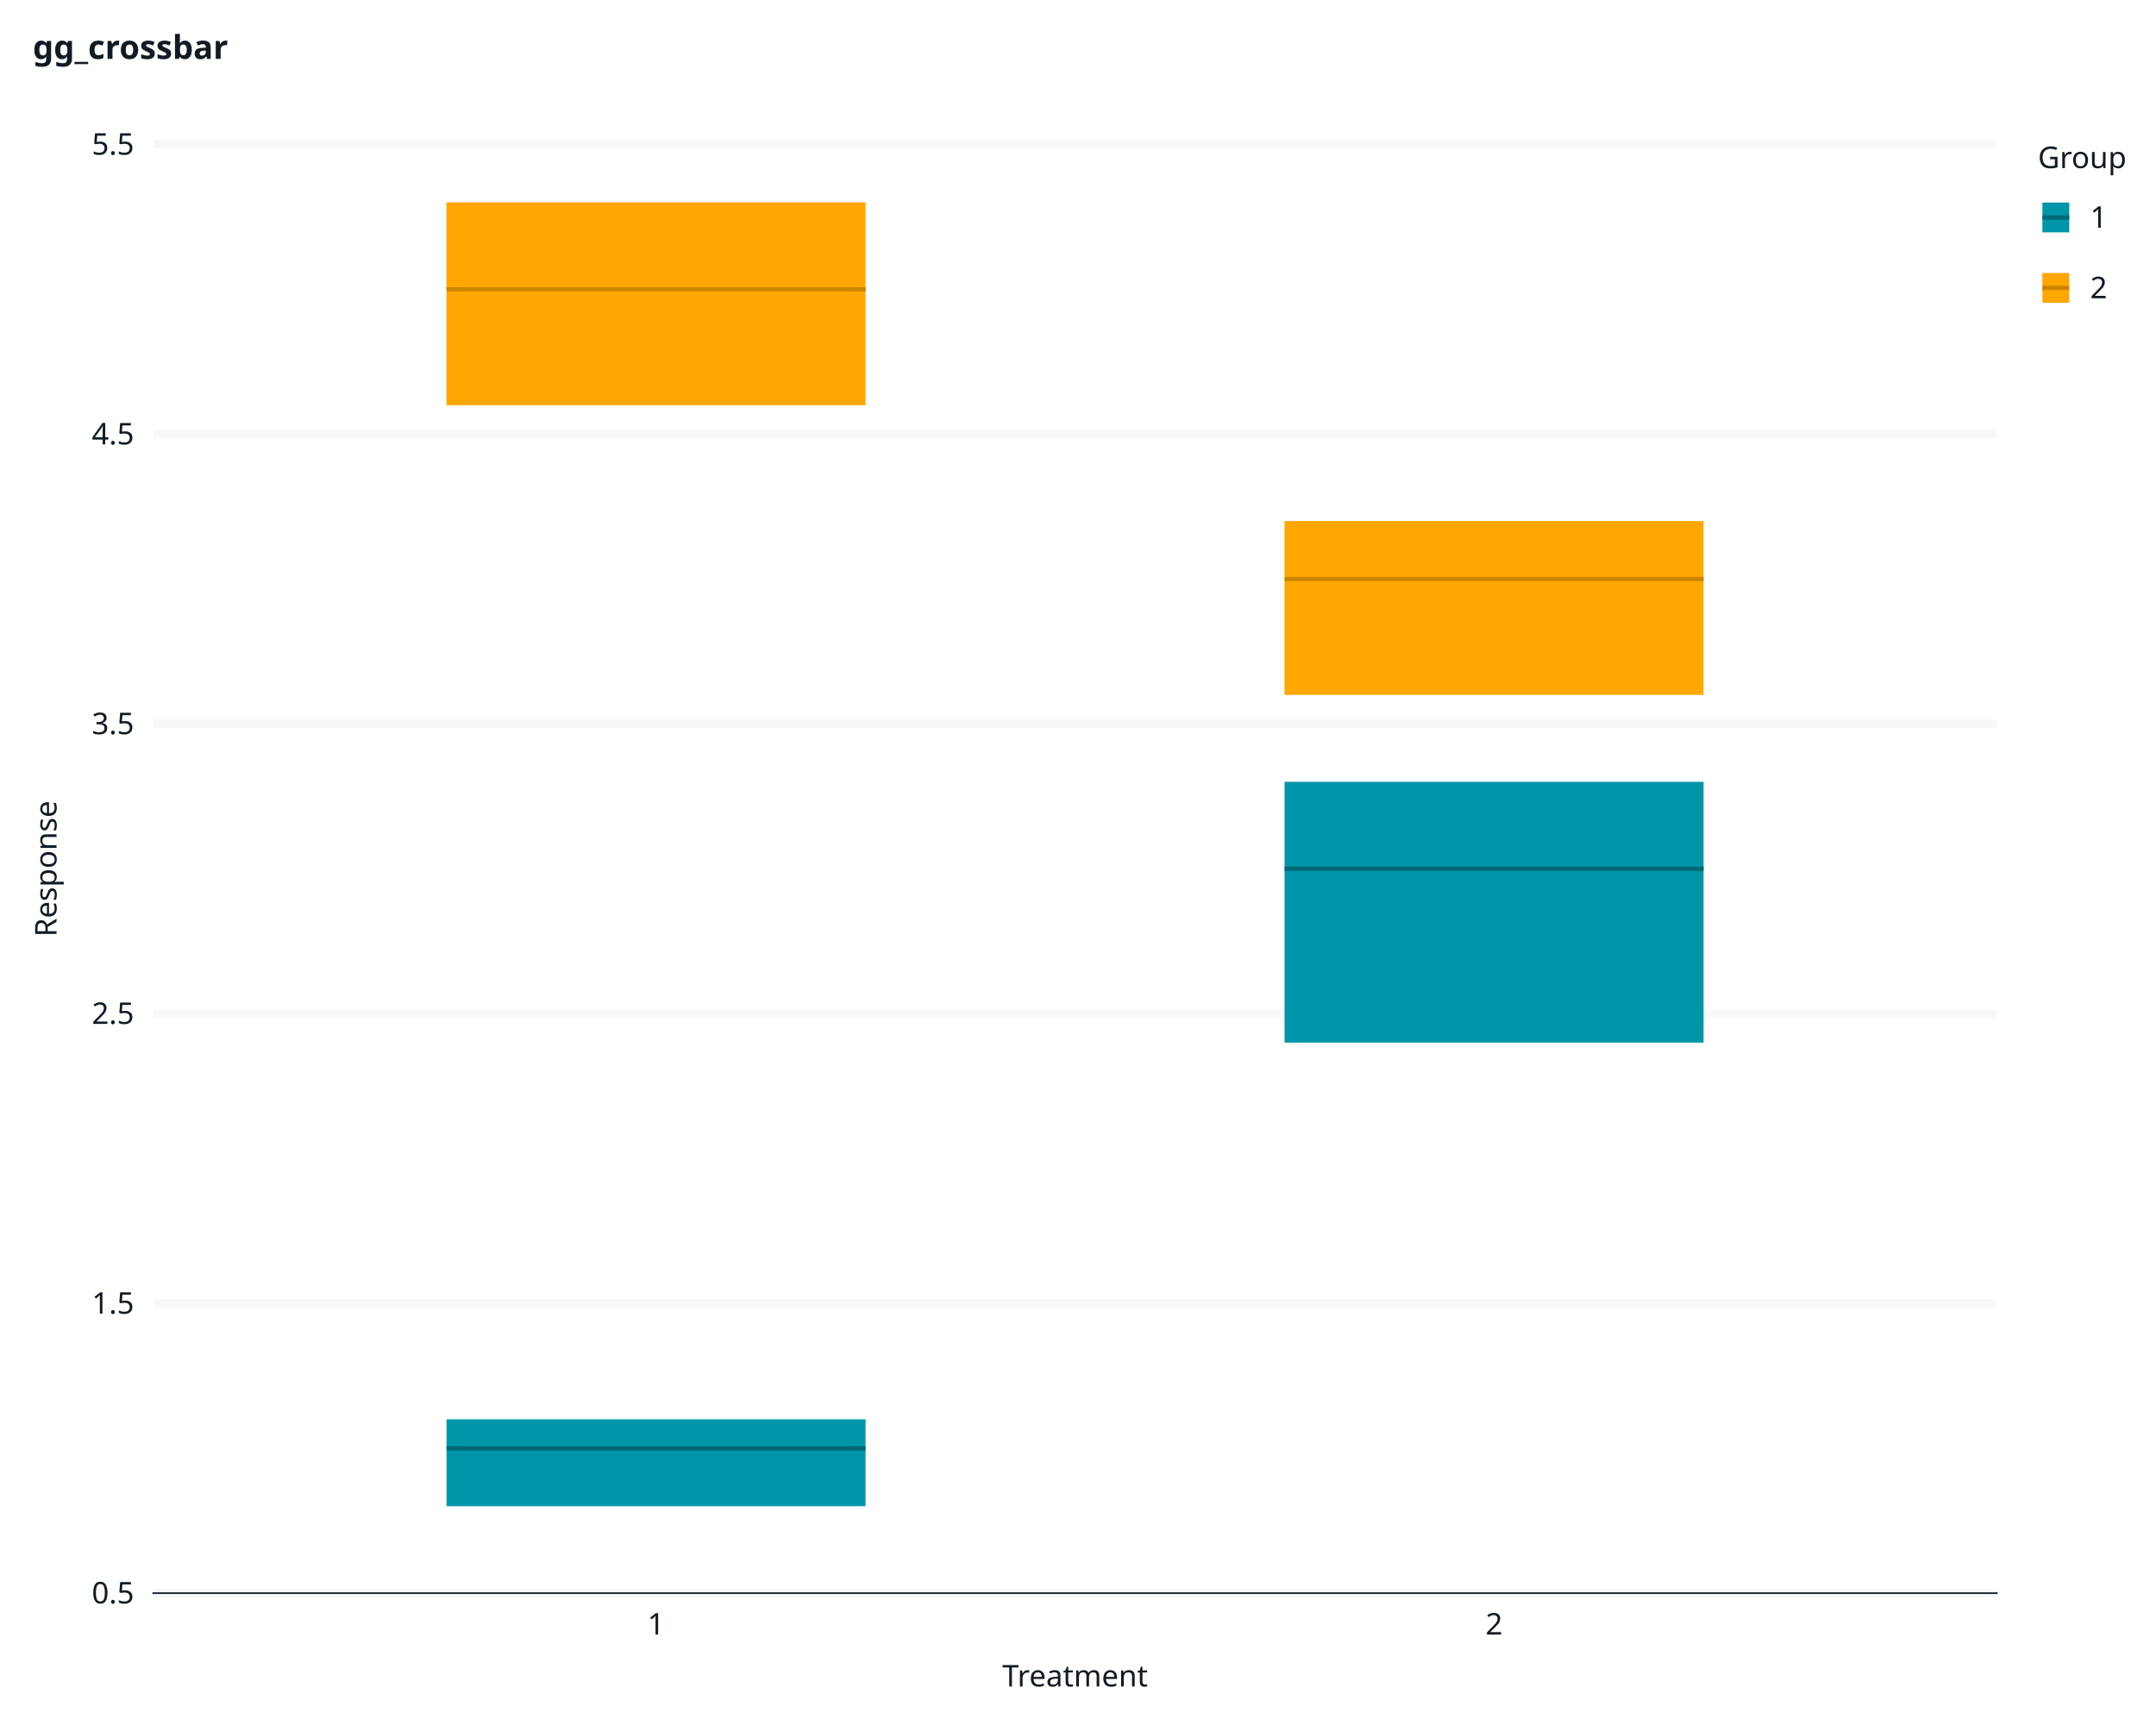
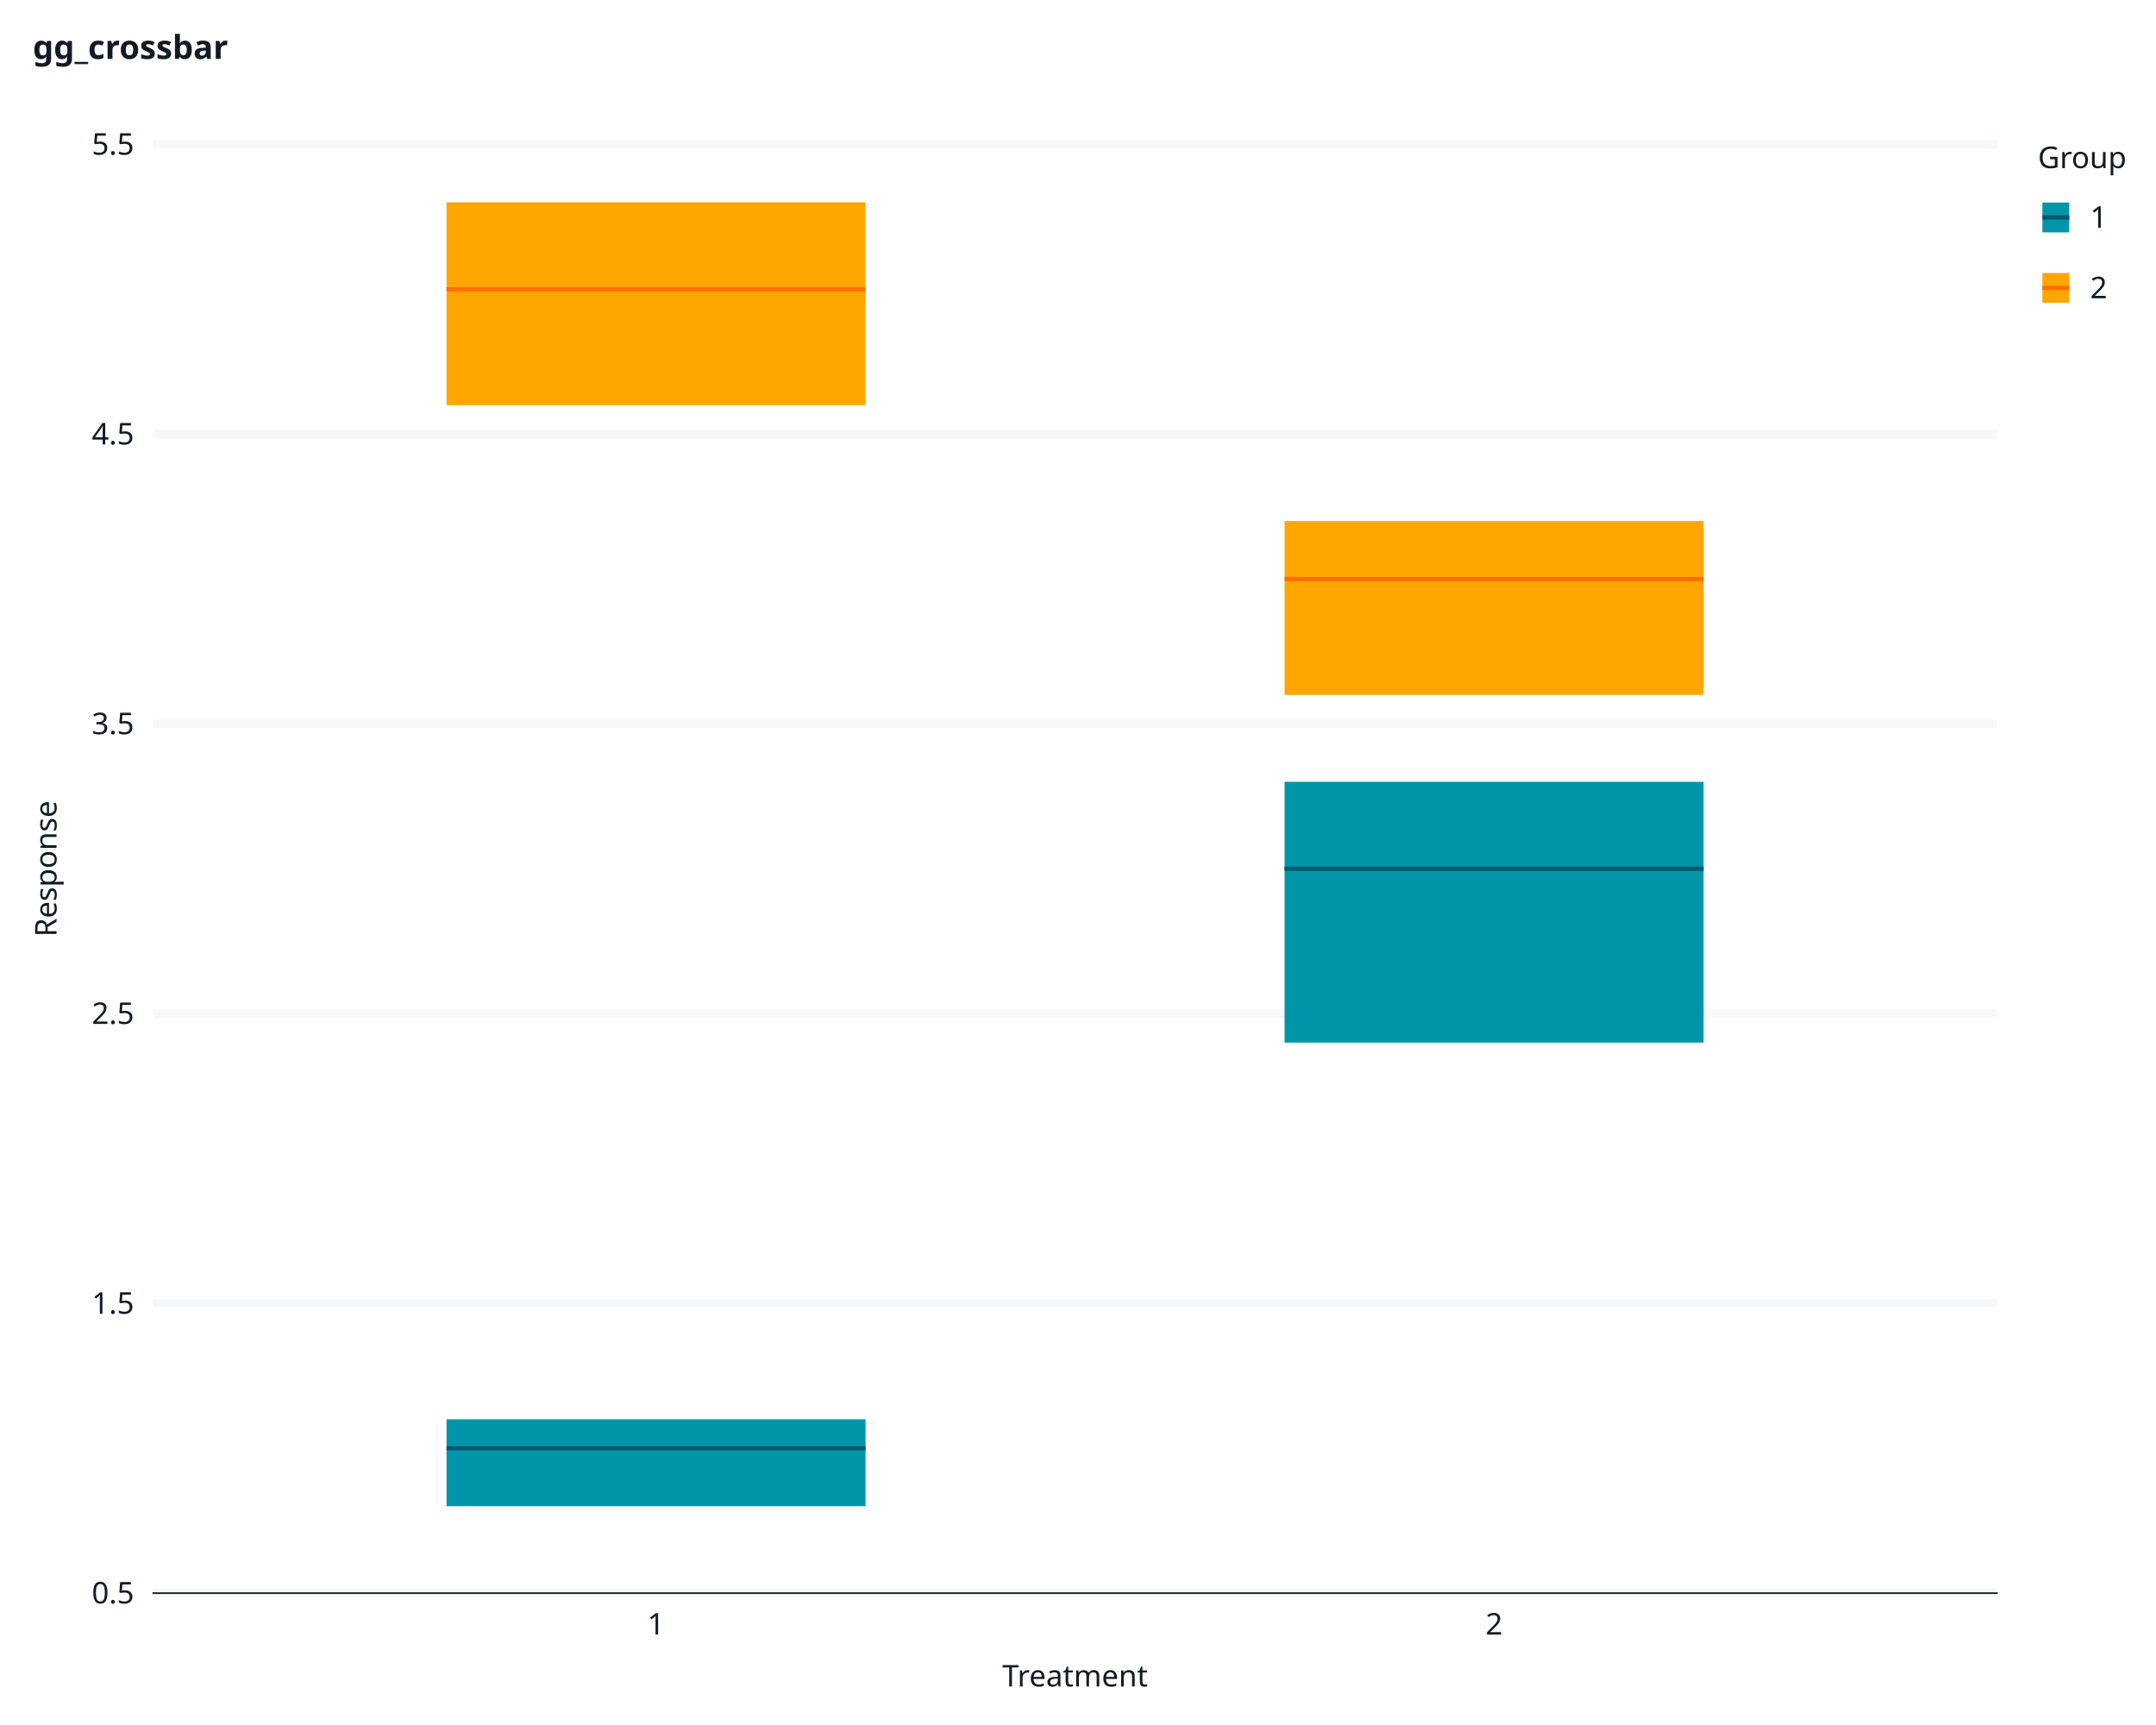
<svg xmlns="http://www.w3.org/2000/svg" class="svglite" data-engine-version="2.0" width="720.00pt" height="576.00pt" viewBox="0 0 720.00 576.00">
  <defs>
    <style type="text/css">
    .svglite line, .svglite polyline, .svglite polygon, .svglite path, .svglite rect, .svglite circle {
      fill: none;
      stroke: #000000;
      stroke-linecap: round;
      stroke-linejoin: round;
      stroke-miterlimit: 10.00;
    }
  </style>
  </defs>
  <rect width="100%" height="100%" style="stroke: none; fill: #FFFFFF;" />
  <defs>
    <clipPath id="cpMC4wMHw3MjAuMDB8MC4wMHw1NzYuMDA=">
      <rect x="0.00" y="0.00" width="720.00" height="576.00" />
    </clipPath>
  </defs>
  <g clip-path="url(#cpMC4wMHw3MjAuMDB8MC4wMHw1NzYuMDA=)">
    <rect x="0.00" y="0.00" width="720.00" height="576.00" style="stroke-width: 1.07; stroke: #FFFFFF; fill: #FFFFFF;" />
    <rect x="51.17" y="48.21" width="615.70" height="483.76" style="stroke-width: 1.07; stroke: #FFFFFF; fill: #FFFFFF;" />
    <polyline points="51.17,531.97 666.87,531.97 " style="stroke-width: 2.84; stroke: #F6F8FA; stroke-linecap: butt;" />
    <polyline points="51.17,435.21 666.87,435.21 " style="stroke-width: 2.84; stroke: #F6F8FA; stroke-linecap: butt;" />
    <polyline points="51.17,338.46 666.87,338.46 " style="stroke-width: 2.84; stroke: #F6F8FA; stroke-linecap: butt;" />
    <polyline points="51.17,241.71 666.87,241.71 " style="stroke-width: 2.84; stroke: #F6F8FA; stroke-linecap: butt;" />
    <polyline points="51.17,144.96 666.87,144.96 " style="stroke-width: 2.84; stroke: #F6F8FA; stroke-linecap: butt;" />
    <polyline points="51.17,48.21 666.87,48.21 " style="stroke-width: 2.84; stroke: #F6F8FA; stroke-linecap: butt;" />
    <polyline points="219.09,531.97 219.09,48.21 " style="stroke-width: 2.84; stroke: none; stroke-linecap: butt;" />
    <polyline points="498.95,531.97 498.95,48.21 " style="stroke-width: 2.84; stroke: none; stroke-linecap: butt;" />
-     <polygon points="149.12,473.91 149.12,502.94 289.05,502.94 289.05,473.91 149.12,473.91 " style="stroke-width: 0.00; stroke: #006875; stroke-linecap: butt; stroke-linejoin: miter; fill: #0095A8;" />
-     <polygon points="149.12,67.56 149.12,135.29 289.05,135.29 289.05,67.56 149.12,67.56 " style="stroke-width: 0.00; stroke: #CC8500; stroke-linecap: butt; stroke-linejoin: miter; fill: #FFA600;" />
-     <polygon points="428.98,261.06 428.98,348.14 568.91,348.14 568.91,261.06 428.98,261.06 " style="stroke-width: 0.00; stroke: #006875; stroke-linecap: butt; stroke-linejoin: miter; fill: #0095A8;" />
-     <polygon points="428.98,173.99 428.98,232.04 568.91,232.04 568.91,173.99 428.98,173.99 " style="stroke-width: 0.00; stroke: #CC8500; stroke-linecap: butt; stroke-linejoin: miter; fill: #FFA600;" />
-     <line x1="149.12" y1="483.59" x2="289.05" y2="483.59" style="stroke-width: 1.41; stroke: #006875; stroke-linecap: butt; stroke-linejoin: miter;" />
-     <line x1="149.12" y1="96.59" x2="289.05" y2="96.59" style="stroke-width: 1.41; stroke: #CC8500; stroke-linecap: butt; stroke-linejoin: miter;" />
-     <line x1="428.98" y1="290.09" x2="568.91" y2="290.09" style="stroke-width: 1.41; stroke: #006875; stroke-linecap: butt; stroke-linejoin: miter;" />
-     <line x1="428.98" y1="193.34" x2="568.91" y2="193.34" style="stroke-width: 1.41; stroke: #CC8500; stroke-linecap: butt; stroke-linejoin: miter;" />
+     <polygon points="149.12,473.91 149.12,502.94 289.05,502.94 289.05,473.91 149.12,473.91 " style="stroke-width: 0.00; stroke: #00576F; stroke-linecap: butt; stroke-linejoin: miter; fill: #0095A8;" />
+     <polygon points="149.12,67.56 149.12,135.29 289.05,135.29 289.05,67.56 149.12,67.56 " style="stroke-width: 0.00; stroke: #FF6C00; stroke-linecap: butt; stroke-linejoin: miter; fill: #FFA600;" />
+     <polygon points="428.98,261.06 428.98,348.14 568.91,348.14 568.91,261.06 428.98,261.06 " style="stroke-width: 0.00; stroke: #00576F; stroke-linecap: butt; stroke-linejoin: miter; fill: #0095A8;" />
+     <polygon points="428.98,173.99 428.98,232.04 568.91,232.04 568.91,173.99 428.98,173.99 " style="stroke-width: 0.00; stroke: #FF6C00; stroke-linecap: butt; stroke-linejoin: miter; fill: #FFA600;" />
+     <line x1="149.12" y1="483.59" x2="289.05" y2="483.59" style="stroke-width: 1.41; stroke: #00576F; stroke-linecap: butt; stroke-linejoin: miter;" />
+     <line x1="149.12" y1="96.59" x2="289.05" y2="96.59" style="stroke-width: 1.41; stroke: #FF6C00; stroke-linecap: butt; stroke-linejoin: miter;" />
+     <line x1="428.98" y1="290.09" x2="568.91" y2="290.09" style="stroke-width: 1.41; stroke: #00576F; stroke-linecap: butt; stroke-linejoin: miter;" />
+     <line x1="428.98" y1="193.34" x2="568.91" y2="193.34" style="stroke-width: 1.41; stroke: #FF6C00; stroke-linecap: butt; stroke-linejoin: miter;" />
    <polyline points="51.17,531.97 51.17,48.21 " style="stroke-width: 0.53; stroke: none; stroke-linecap: square;" />
    <text x="44.78" y="535.41" text-anchor="end" style="font-size: 10.00px; fill: #121B24; font-family: sans;" textLength="13.90px" lengthAdjust="spacingAndGlyphs">0.5</text>
    <text x="44.78" y="438.66" text-anchor="end" style="font-size: 10.00px; fill: #121B24; font-family: sans;" textLength="13.90px" lengthAdjust="spacingAndGlyphs">1.5</text>
    <text x="44.78" y="341.90" text-anchor="end" style="font-size: 10.00px; fill: #121B24; font-family: sans;" textLength="13.90px" lengthAdjust="spacingAndGlyphs">2.5</text>
    <text x="44.78" y="245.15" text-anchor="end" style="font-size: 10.00px; fill: #121B24; font-family: sans;" textLength="13.90px" lengthAdjust="spacingAndGlyphs">3.5</text>
    <text x="44.78" y="148.40" text-anchor="end" style="font-size: 10.00px; fill: #121B24; font-family: sans;" textLength="13.90px" lengthAdjust="spacingAndGlyphs">4.5</text>
    <text x="44.78" y="51.65" text-anchor="end" style="font-size: 10.00px; fill: #121B24; font-family: sans;" textLength="13.90px" lengthAdjust="spacingAndGlyphs">5.5</text>
    <polyline points="47.52,531.97 51.17,531.97 " style="stroke-width: 0.53; stroke: none; stroke-linecap: butt;" />
    <polyline points="47.52,435.21 51.17,435.21 " style="stroke-width: 0.53; stroke: none; stroke-linecap: butt;" />
    <polyline points="47.52,338.46 51.17,338.46 " style="stroke-width: 0.53; stroke: none; stroke-linecap: butt;" />
    <polyline points="47.52,241.71 51.17,241.71 " style="stroke-width: 0.53; stroke: none; stroke-linecap: butt;" />
    <polyline points="47.52,144.96 51.17,144.96 " style="stroke-width: 0.53; stroke: none; stroke-linecap: butt;" />
    <polyline points="47.52,48.21 51.17,48.21 " style="stroke-width: 0.53; stroke: none; stroke-linecap: butt;" />
    <polyline points="51.17,531.97 666.87,531.97 " style="stroke-width: 0.53; stroke: #121B24; stroke-linecap: square;" />
    <polyline points="219.09,535.62 219.09,531.97 " style="stroke-width: 0.53; stroke: none; stroke-linecap: butt;" />
    <polyline points="498.95,535.62 498.95,531.97 " style="stroke-width: 0.53; stroke: none; stroke-linecap: butt;" />
    <text x="219.09" y="545.79" text-anchor="middle" style="font-size: 10.00px; fill: #121B24; font-family: sans;" textLength="5.56px" lengthAdjust="spacingAndGlyphs">1</text>
    <text x="498.95" y="545.79" text-anchor="middle" style="font-size: 10.00px; fill: #121B24; font-family: sans;" textLength="5.56px" lengthAdjust="spacingAndGlyphs">2</text>
    <text x="359.02" y="563.13" text-anchor="middle" style="font-size: 10.00px; fill: #121B24; font-family: sans;" textLength="45.58px" lengthAdjust="spacingAndGlyphs">Treatment</text>
    <text transform="translate(18.88,290.09) rotate(-90)" text-anchor="middle" style="font-size: 10.00px; fill: #121B24; font-family: sans;" textLength="45.04px" lengthAdjust="spacingAndGlyphs">Response</text>
    <rect x="672.35" y="48.21" width="25.74" height="66.11" style="stroke-width: 1.07; stroke: #FFFFFF; fill: #FFFFFF;" />
    <text x="680.57" y="56.13" style="font-size: 10.00px; fill: #121B24; font-family: sans;" textLength="27.80px" lengthAdjust="spacingAndGlyphs">Group</text>
    <rect x="680.57" y="62.65" width="11.96" height="19.92" style="stroke-width: 1.07; stroke: #FFFFFF; fill: #FFFFFF;" />
-     <rect x="682.06" y="67.63" width="8.97" height="9.96" style="stroke-width: 0.00; stroke: #006875; stroke-linecap: butt; stroke-linejoin: miter; fill: #0095A8;" />
-     <polyline points="682.06,72.61 691.03,72.61 " style="stroke-width: 1.41; stroke: #006875; stroke-linecap: butt; stroke-linejoin: miter;" />
+     <rect x="682.06" y="67.63" width="8.97" height="9.96" style="stroke-width: 0.00; stroke: #00576F; stroke-linecap: butt; stroke-linejoin: miter; fill: #0095A8;" />
+     <polyline points="682.06,72.61 691.03,72.61 " style="stroke-width: 1.41; stroke: #00576F; stroke-linecap: butt; stroke-linejoin: miter;" />
    <rect x="680.57" y="86.18" width="11.96" height="19.92" style="stroke-width: 1.07; stroke: #FFFFFF; fill: #FFFFFF;" />
-     <rect x="682.06" y="91.16" width="8.97" height="9.96" style="stroke-width: 0.00; stroke: #CC8500; stroke-linecap: butt; stroke-linejoin: miter; fill: #FFA600;" />
-     <polyline points="682.06,96.14 691.03,96.14 " style="stroke-width: 1.41; stroke: #CC8500; stroke-linecap: butt; stroke-linejoin: miter;" />
+     <rect x="682.06" y="91.16" width="8.97" height="9.96" style="stroke-width: 0.00; stroke: #FF6C00; stroke-linecap: butt; stroke-linejoin: miter; fill: #FFA600;" />
+     <polyline points="682.06,96.14 691.03,96.14 " style="stroke-width: 1.41; stroke: #FF6C00; stroke-linecap: butt; stroke-linejoin: miter;" />
    <text x="698.00" y="76.05" style="font-size: 10.00px; fill: #121B24; font-family: sans;" textLength="5.56px" lengthAdjust="spacingAndGlyphs">1</text>
    <text x="698.00" y="99.58" style="font-size: 10.00px; fill: #121B24; font-family: sans;" textLength="5.56px" lengthAdjust="spacingAndGlyphs">2</text>
    <text x="10.96" y="19.67" style="font-size: 11.00px; font-weight: bold; fill: #121B24; font-family: sans;" textLength="60.55px" lengthAdjust="spacingAndGlyphs">gg_crossbar</text>
  </g>
</svg>
